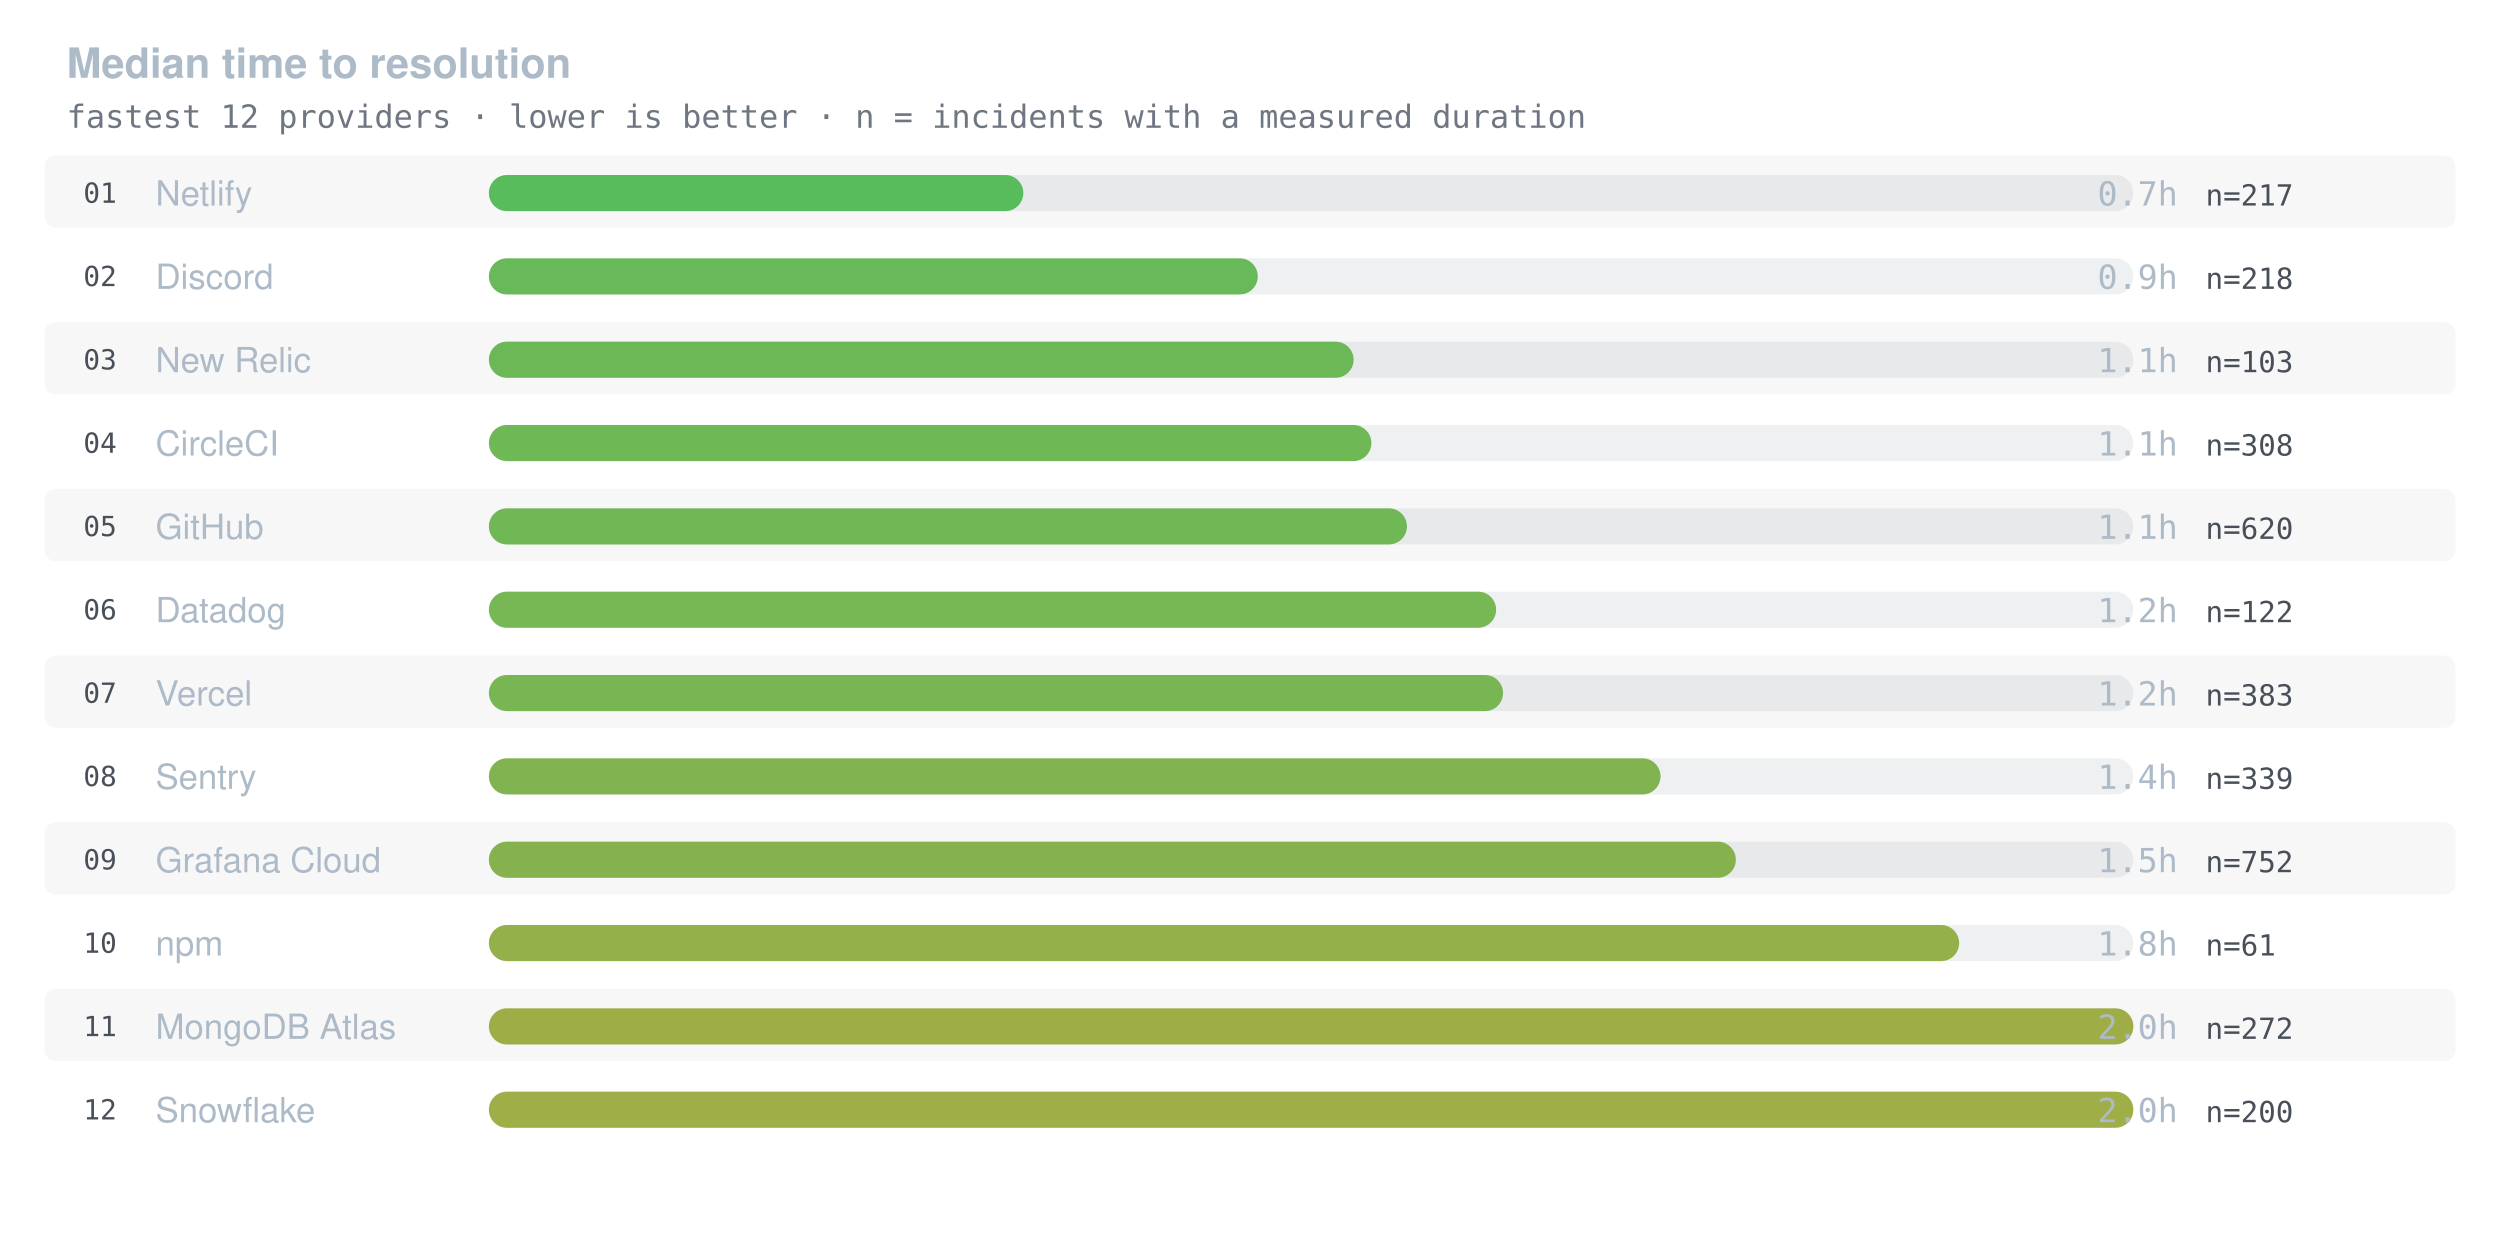
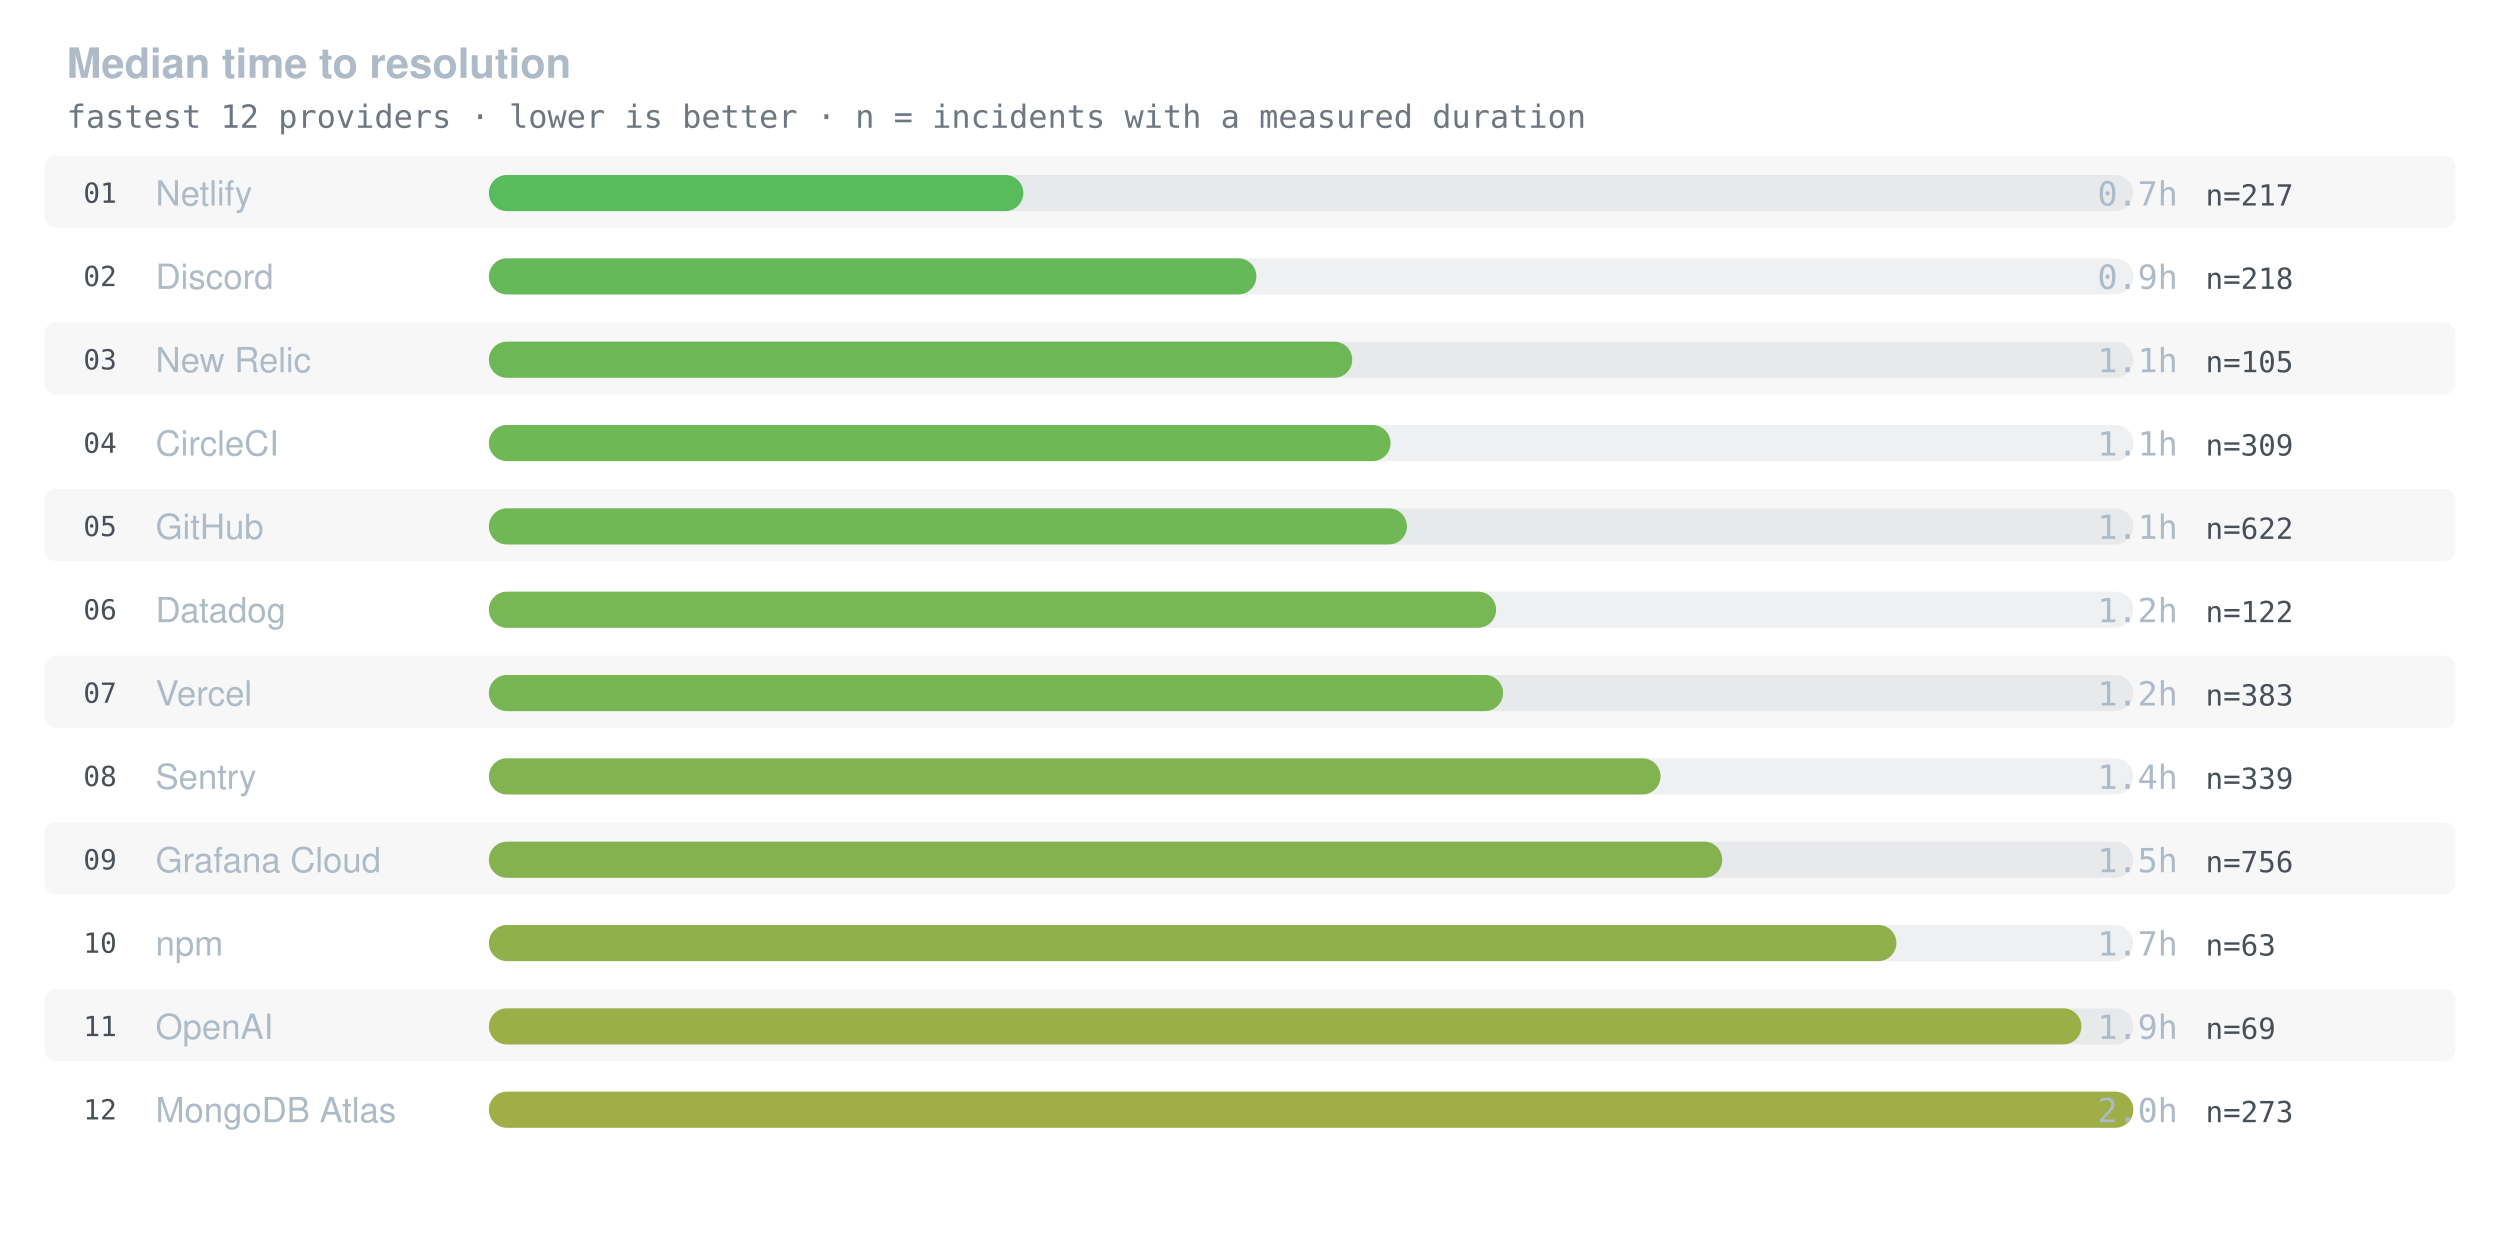
<svg xmlns="http://www.w3.org/2000/svg" viewBox="0 0 900 444" width="900" height="444" role="img">
  <text x="24" y="28" fill="#adbac7" font-size="15" font-family="-apple-system,BlinkMacSystemFont,Segoe UI,Helvetica,Arial,sans-serif" font-weight="600">Median time to resolution</text>
  <text x="24" y="46" fill="#6e7681" font-size="11.5" font-family="ui-monospace,SFMono-Regular,Menlo,Consolas,monospace">fastest 12 providers · lower is better · n = incidents with a measured duration</text>
  <rect x="16" y="56" width="868" height="26" rx="4" fill="#6e7681" opacity="0.055" />
  <text x="30" y="73" fill="#484f58" font-size="10" font-family="ui-monospace,SFMono-Regular,Menlo,Consolas,monospace">01</text>
  <text x="56" y="74" fill="#adbac7" font-size="12.5" font-family="-apple-system,BlinkMacSystemFont,Segoe UI,Helvetica,Arial,sans-serif">Netlify</text>
  <rect x="176" y="63" width="592" height="13" rx="6.5" fill="#6e7681" opacity="0.11" />
  <rect x="176" y="63" width="192.4" height="13" rx="6.5" fill="#48b74d" opacity="0.9" />
  <text x="784" y="74" fill="#adbac7" font-size="12" font-family="ui-monospace,SFMono-Regular,Menlo,Consolas,monospace" text-anchor="end">0.7h</text>
  <text x="794" y="74" fill="#484f58" font-size="10.5" font-family="ui-monospace,SFMono-Regular,Menlo,Consolas,monospace">n=217</text>
  <text x="30" y="103" fill="#484f58" font-size="10" font-family="ui-monospace,SFMono-Regular,Menlo,Consolas,monospace">02</text>
  <text x="56" y="104" fill="#adbac7" font-size="12.5" font-family="-apple-system,BlinkMacSystemFont,Segoe UI,Helvetica,Arial,sans-serif">Discord</text>
  <rect x="176" y="93" width="592" height="13" rx="6.5" fill="#6e7681" opacity="0.11" />
-   <rect x="176" y="93" width="276.8" height="13" rx="6.5" fill="#59b348" opacity="0.9" />
+   <rect x="176" y="93" width="276.3" height="13" rx="6.5" fill="#58b348" opacity="0.9" />
  <text x="784" y="104" fill="#adbac7" font-size="12" font-family="ui-monospace,SFMono-Regular,Menlo,Consolas,monospace" text-anchor="end">0.9h</text>
  <text x="794" y="104" fill="#484f58" font-size="10.5" font-family="ui-monospace,SFMono-Regular,Menlo,Consolas,monospace">n=218</text>
  <rect x="16" y="116" width="868" height="26" rx="4" fill="#6e7681" opacity="0.055" />
  <text x="30" y="133" fill="#484f58" font-size="10" font-family="ui-monospace,SFMono-Regular,Menlo,Consolas,monospace">03</text>
  <text x="56" y="134" fill="#adbac7" font-size="12.5" font-family="-apple-system,BlinkMacSystemFont,Segoe UI,Helvetica,Arial,sans-serif">New Relic</text>
  <rect x="176" y="123" width="592" height="13" rx="6.5" fill="#6e7681" opacity="0.11" />
-   <rect x="176" y="123" width="311.3" height="13" rx="6.5" fill="#5fb246" opacity="0.9" />
+   <rect x="176" y="123" width="310.8" height="13" rx="6.5" fill="#5fb246" opacity="0.9" />
  <text x="784" y="134" fill="#adbac7" font-size="12" font-family="ui-monospace,SFMono-Regular,Menlo,Consolas,monospace" text-anchor="end">1.1h</text>
-   <text x="794" y="134" fill="#484f58" font-size="10.5" font-family="ui-monospace,SFMono-Regular,Menlo,Consolas,monospace">n=103</text>
+   <text x="794" y="134" fill="#484f58" font-size="10.5" font-family="ui-monospace,SFMono-Regular,Menlo,Consolas,monospace">n=105</text>
  <text x="30" y="163" fill="#484f58" font-size="10" font-family="ui-monospace,SFMono-Regular,Menlo,Consolas,monospace">04</text>
  <text x="56" y="164" fill="#adbac7" font-size="12.5" font-family="-apple-system,BlinkMacSystemFont,Segoe UI,Helvetica,Arial,sans-serif">CircleCI</text>
  <rect x="176" y="153" width="592" height="13" rx="6.5" fill="#6e7681" opacity="0.11" />
-   <rect x="176" y="153" width="317.7" height="13" rx="6.5" fill="#61b245" opacity="0.9" />
+   <rect x="176" y="153" width="324.6" height="13" rx="6.5" fill="#62b145" opacity="0.9" />
  <text x="784" y="164" fill="#adbac7" font-size="12" font-family="ui-monospace,SFMono-Regular,Menlo,Consolas,monospace" text-anchor="end">1.1h</text>
-   <text x="794" y="164" fill="#484f58" font-size="10.5" font-family="ui-monospace,SFMono-Regular,Menlo,Consolas,monospace">n=308</text>
+   <text x="794" y="164" fill="#484f58" font-size="10.5" font-family="ui-monospace,SFMono-Regular,Menlo,Consolas,monospace">n=309</text>
  <rect x="16" y="176" width="868" height="26" rx="4" fill="#6e7681" opacity="0.055" />
  <text x="30" y="193" fill="#484f58" font-size="10" font-family="ui-monospace,SFMono-Regular,Menlo,Consolas,monospace">05</text>
  <text x="56" y="194" fill="#adbac7" font-size="12.5" font-family="-apple-system,BlinkMacSystemFont,Segoe UI,Helvetica,Arial,sans-serif">GitHub</text>
  <rect x="176" y="183" width="592" height="13" rx="6.5" fill="#6e7681" opacity="0.11" />
  <rect x="176" y="183" width="330.5" height="13" rx="6.5" fill="#63b145" opacity="0.9" />
  <text x="784" y="194" fill="#adbac7" font-size="12" font-family="ui-monospace,SFMono-Regular,Menlo,Consolas,monospace" text-anchor="end">1.1h</text>
-   <text x="794" y="194" fill="#484f58" font-size="10.5" font-family="ui-monospace,SFMono-Regular,Menlo,Consolas,monospace">n=620</text>
+   <text x="794" y="194" fill="#484f58" font-size="10.5" font-family="ui-monospace,SFMono-Regular,Menlo,Consolas,monospace">n=622</text>
  <text x="30" y="223" fill="#484f58" font-size="10" font-family="ui-monospace,SFMono-Regular,Menlo,Consolas,monospace">06</text>
  <text x="56" y="224" fill="#adbac7" font-size="12.5" font-family="-apple-system,BlinkMacSystemFont,Segoe UI,Helvetica,Arial,sans-serif">Datadog</text>
  <rect x="176" y="213" width="592" height="13" rx="6.5" fill="#6e7681" opacity="0.11" />
  <rect x="176" y="213" width="362.6" height="13" rx="6.5" fill="#6ab043" opacity="0.9" />
  <text x="784" y="224" fill="#adbac7" font-size="12" font-family="ui-monospace,SFMono-Regular,Menlo,Consolas,monospace" text-anchor="end">1.2h</text>
  <text x="794" y="224" fill="#484f58" font-size="10.5" font-family="ui-monospace,SFMono-Regular,Menlo,Consolas,monospace">n=122</text>
  <rect x="16" y="236" width="868" height="26" rx="4" fill="#6e7681" opacity="0.055" />
  <text x="30" y="253" fill="#484f58" font-size="10" font-family="ui-monospace,SFMono-Regular,Menlo,Consolas,monospace">07</text>
  <text x="56" y="254" fill="#adbac7" font-size="12.5" font-family="-apple-system,BlinkMacSystemFont,Segoe UI,Helvetica,Arial,sans-serif">Vercel</text>
  <rect x="176" y="243" width="592" height="13" rx="6.5" fill="#6e7681" opacity="0.11" />
  <rect x="176" y="243" width="365.1" height="13" rx="6.5" fill="#6ab043" opacity="0.9" />
  <text x="784" y="254" fill="#adbac7" font-size="12" font-family="ui-monospace,SFMono-Regular,Menlo,Consolas,monospace" text-anchor="end">1.2h</text>
  <text x="794" y="254" fill="#484f58" font-size="10.5" font-family="ui-monospace,SFMono-Regular,Menlo,Consolas,monospace">n=383</text>
  <text x="30" y="283" fill="#484f58" font-size="10" font-family="ui-monospace,SFMono-Regular,Menlo,Consolas,monospace">08</text>
  <text x="56" y="284" fill="#adbac7" font-size="12.5" font-family="-apple-system,BlinkMacSystemFont,Segoe UI,Helvetica,Arial,sans-serif">Sentry</text>
  <rect x="176" y="273" width="592" height="13" rx="6.5" fill="#6e7681" opacity="0.11" />
  <rect x="176" y="273" width="421.8" height="13" rx="6.5" fill="#75ad3f" opacity="0.9" />
  <text x="784" y="284" fill="#adbac7" font-size="12" font-family="ui-monospace,SFMono-Regular,Menlo,Consolas,monospace" text-anchor="end">1.4h</text>
  <text x="794" y="284" fill="#484f58" font-size="10.5" font-family="ui-monospace,SFMono-Regular,Menlo,Consolas,monospace">n=339</text>
  <rect x="16" y="296" width="868" height="26" rx="4" fill="#6e7681" opacity="0.055" />
  <text x="30" y="313" fill="#484f58" font-size="10" font-family="ui-monospace,SFMono-Regular,Menlo,Consolas,monospace">09</text>
  <text x="56" y="314" fill="#adbac7" font-size="12.5" font-family="-apple-system,BlinkMacSystemFont,Segoe UI,Helvetica,Arial,sans-serif">Grafana Cloud</text>
  <rect x="176" y="303" width="592" height="13" rx="6.5" fill="#6e7681" opacity="0.11" />
-   <rect x="176" y="303" width="448.9" height="13" rx="6.5" fill="#7bac3d" opacity="0.9" />
+   <rect x="176" y="303" width="444.0" height="13" rx="6.5" fill="#7aac3e" opacity="0.9" />
  <text x="784" y="314" fill="#adbac7" font-size="12" font-family="ui-monospace,SFMono-Regular,Menlo,Consolas,monospace" text-anchor="end">1.5h</text>
-   <text x="794" y="314" fill="#484f58" font-size="10.5" font-family="ui-monospace,SFMono-Regular,Menlo,Consolas,monospace">n=752</text>
+   <text x="794" y="314" fill="#484f58" font-size="10.5" font-family="ui-monospace,SFMono-Regular,Menlo,Consolas,monospace">n=756</text>
  <text x="30" y="343" fill="#484f58" font-size="10" font-family="ui-monospace,SFMono-Regular,Menlo,Consolas,monospace">10</text>
  <text x="56" y="344" fill="#adbac7" font-size="12.5" font-family="-apple-system,BlinkMacSystemFont,Segoe UI,Helvetica,Arial,sans-serif">npm</text>
  <rect x="176" y="333" width="592" height="13" rx="6.5" fill="#6e7681" opacity="0.11" />
-   <rect x="176" y="333" width="529.3" height="13" rx="6.5" fill="#8ba938" opacity="0.9" />
-   <text x="784" y="344" fill="#adbac7" font-size="12" font-family="ui-monospace,SFMono-Regular,Menlo,Consolas,monospace" text-anchor="end">1.8h</text>
-   <text x="794" y="344" fill="#484f58" font-size="10.5" font-family="ui-monospace,SFMono-Regular,Menlo,Consolas,monospace">n=61</text>
+   <rect x="176" y="333" width="506.7" height="13" rx="6.5" fill="#86a93a" opacity="0.9" />
+   <text x="784" y="344" fill="#adbac7" font-size="12" font-family="ui-monospace,SFMono-Regular,Menlo,Consolas,monospace" text-anchor="end">1.7h</text>
+   <text x="794" y="344" fill="#484f58" font-size="10.5" font-family="ui-monospace,SFMono-Regular,Menlo,Consolas,monospace">n=63</text>
  <rect x="16" y="356" width="868" height="26" rx="4" fill="#6e7681" opacity="0.055" />
  <text x="30" y="373" fill="#484f58" font-size="10" font-family="ui-monospace,SFMono-Regular,Menlo,Consolas,monospace">11</text>
-   <text x="56" y="374" fill="#adbac7" font-size="12.5" font-family="-apple-system,BlinkMacSystemFont,Segoe UI,Helvetica,Arial,sans-serif">MongoDB Atlas</text>
+   <text x="56" y="374" fill="#adbac7" font-size="12.5" font-family="-apple-system,BlinkMacSystemFont,Segoe UI,Helvetica,Arial,sans-serif">OpenAI</text>
  <rect x="176" y="363" width="592" height="13" rx="6.5" fill="#6e7681" opacity="0.11" />
-   <rect x="176" y="363" width="592.0" height="13" rx="6.5" fill="#97a634" opacity="0.9" />
-   <text x="784" y="374" fill="#adbac7" font-size="12" font-family="ui-monospace,SFMono-Regular,Menlo,Consolas,monospace" text-anchor="end">2.0h</text>
-   <text x="794" y="374" fill="#484f58" font-size="10.5" font-family="ui-monospace,SFMono-Regular,Menlo,Consolas,monospace">n=272</text>
+   <rect x="176" y="363" width="573.3" height="13" rx="6.5" fill="#93a736" opacity="0.9" />
+   <text x="784" y="374" fill="#adbac7" font-size="12" font-family="ui-monospace,SFMono-Regular,Menlo,Consolas,monospace" text-anchor="end">1.9h</text>
+   <text x="794" y="374" fill="#484f58" font-size="10.5" font-family="ui-monospace,SFMono-Regular,Menlo,Consolas,monospace">n=69</text>
  <text x="30" y="403" fill="#484f58" font-size="10" font-family="ui-monospace,SFMono-Regular,Menlo,Consolas,monospace">12</text>
-   <text x="56" y="404" fill="#adbac7" font-size="12.5" font-family="-apple-system,BlinkMacSystemFont,Segoe UI,Helvetica,Arial,sans-serif">Snowflake</text>
+   <text x="56" y="404" fill="#adbac7" font-size="12.5" font-family="-apple-system,BlinkMacSystemFont,Segoe UI,Helvetica,Arial,sans-serif">MongoDB Atlas</text>
  <rect x="176" y="393" width="592" height="13" rx="6.5" fill="#6e7681" opacity="0.11" />
  <rect x="176" y="393" width="592.0" height="13" rx="6.5" fill="#97a634" opacity="0.9" />
  <text x="784" y="404" fill="#adbac7" font-size="12" font-family="ui-monospace,SFMono-Regular,Menlo,Consolas,monospace" text-anchor="end">2.0h</text>
-   <text x="794" y="404" fill="#484f58" font-size="10.5" font-family="ui-monospace,SFMono-Regular,Menlo,Consolas,monospace">n=200</text>
+   <text x="794" y="404" fill="#484f58" font-size="10.5" font-family="ui-monospace,SFMono-Regular,Menlo,Consolas,monospace">n=273</text>
</svg>
